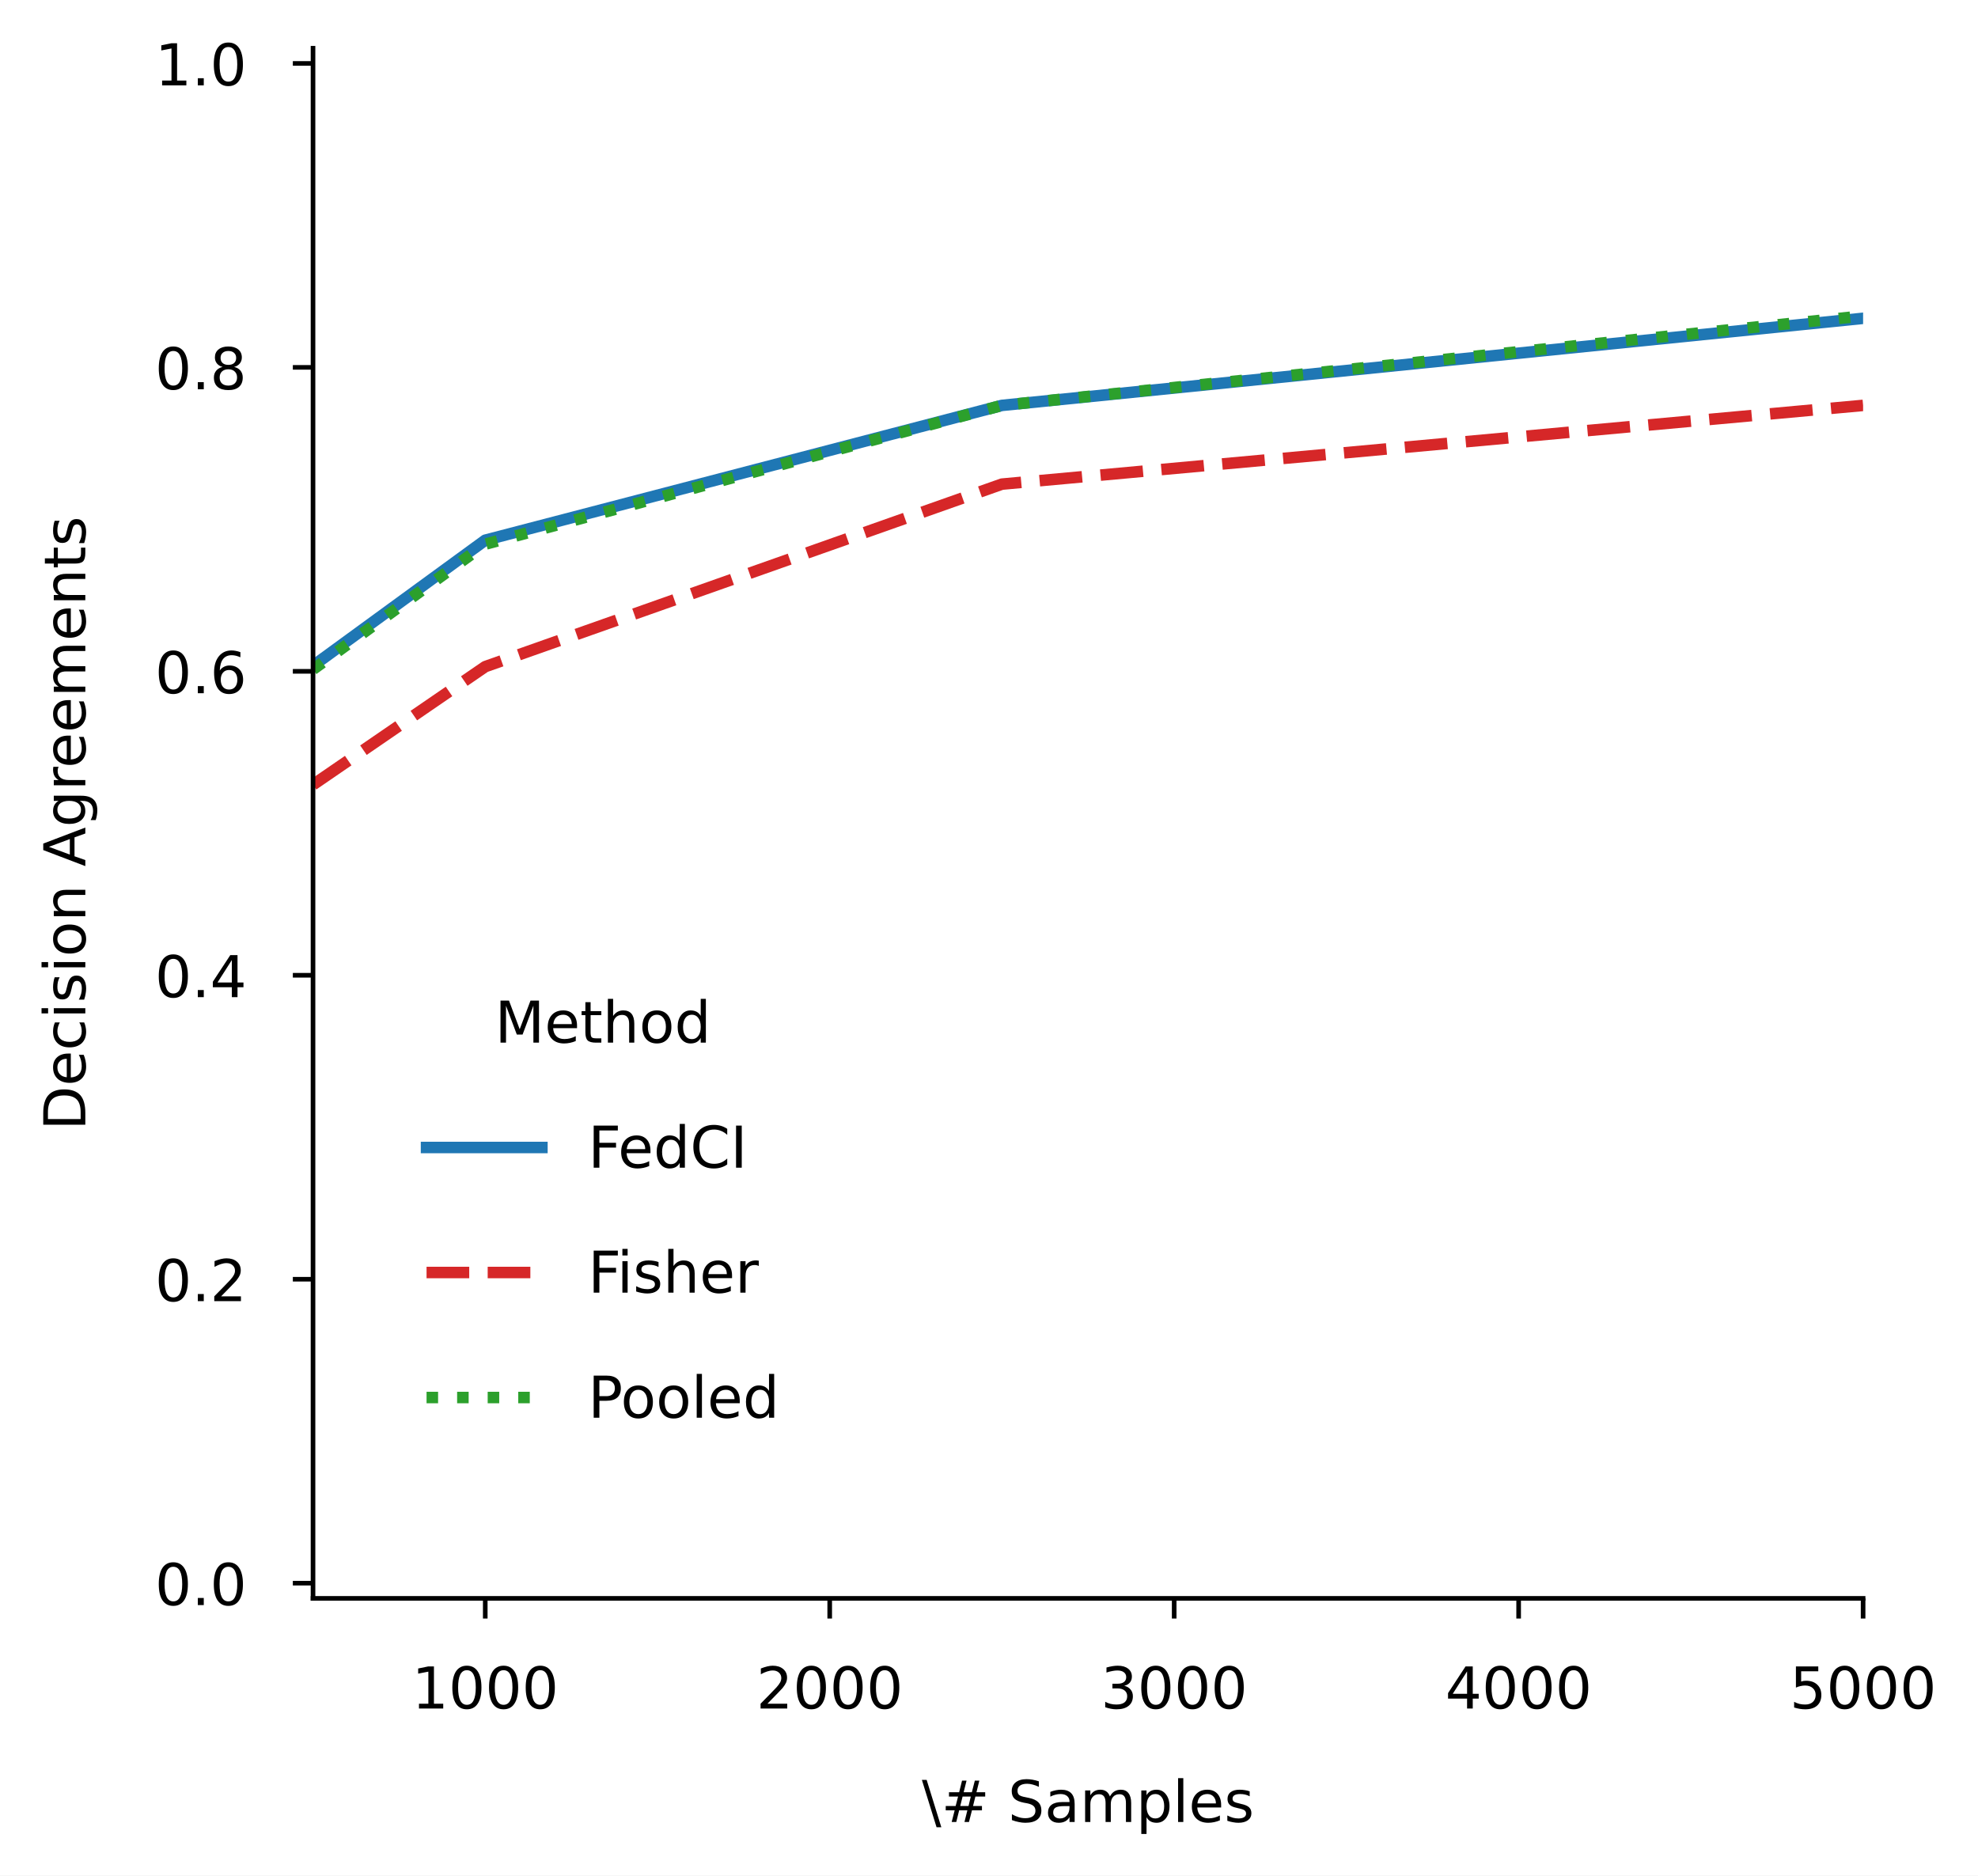
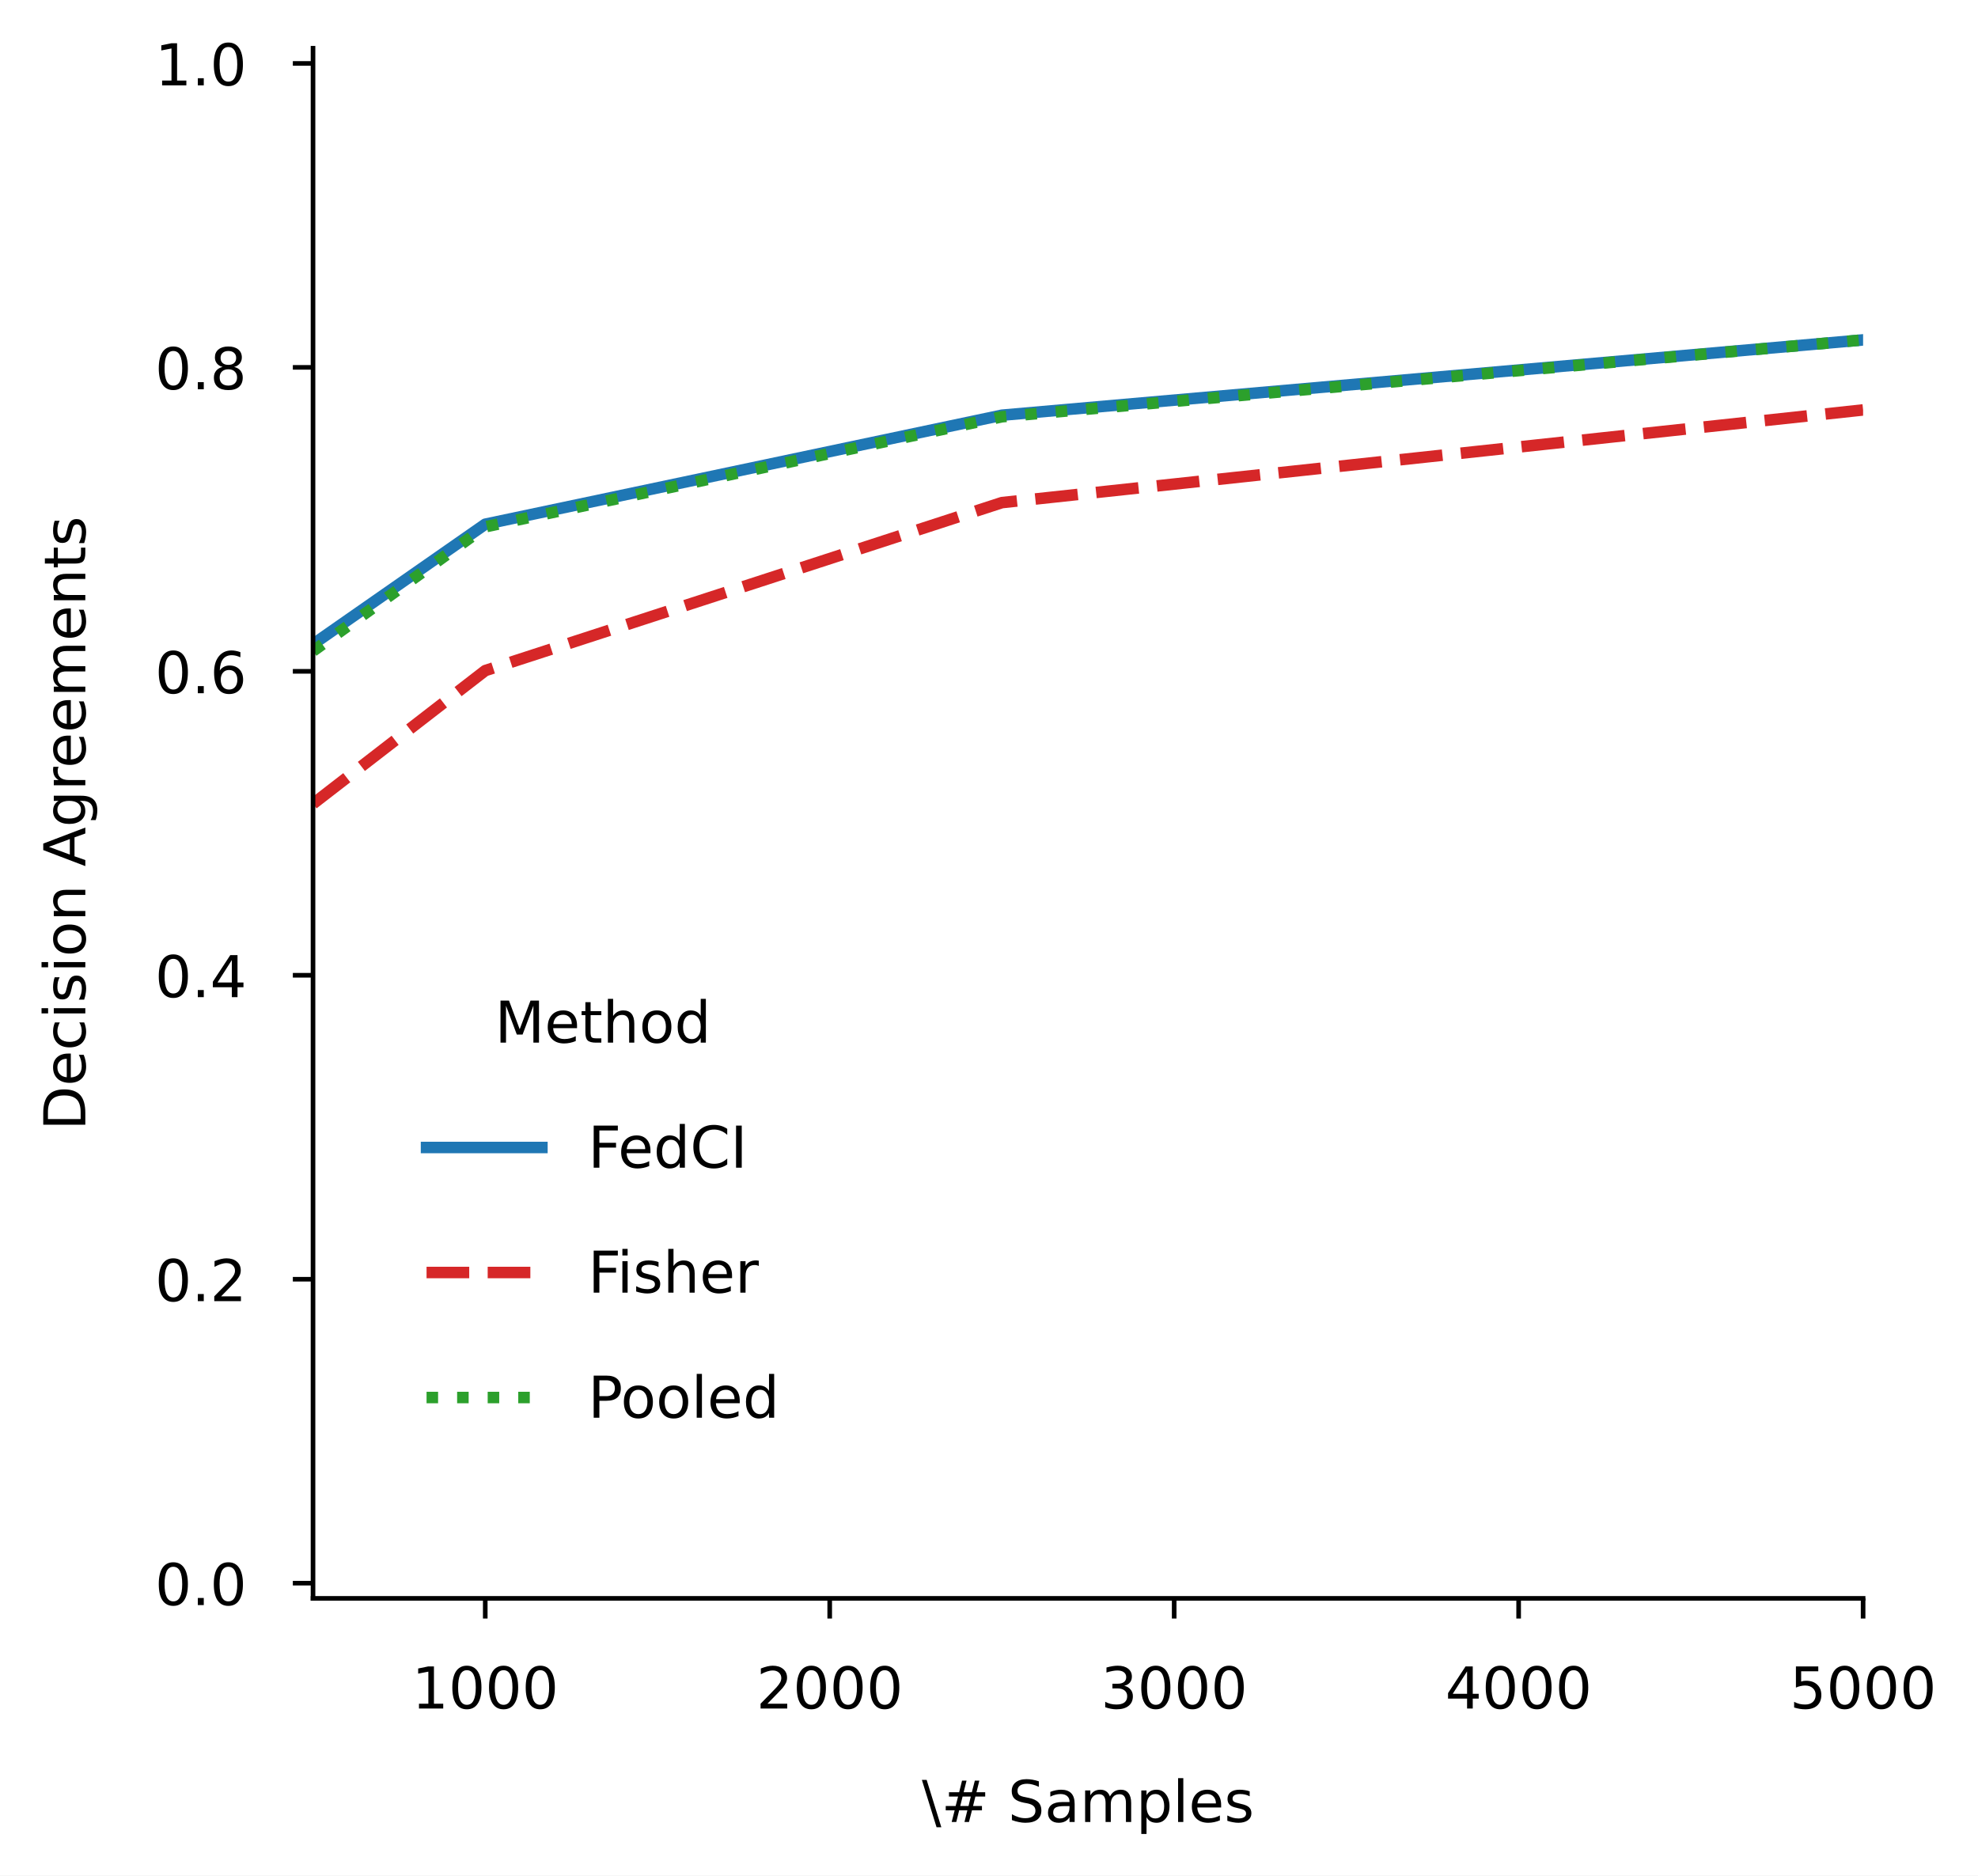
<svg xmlns="http://www.w3.org/2000/svg" xmlns:xlink="http://www.w3.org/1999/xlink" width="343.006pt" height="325.22pt" viewBox="0 0 343.006 325.22" version="1.1">
  <defs>
    <style type="text/css">*{stroke-linejoin: round; stroke-linecap: butt}</style>
  </defs>
  <g id="figure_1">
    <g id="patch_1">
      <path d="M -0 325.22  L 343.006 325.22  L 343.006 0  L -0 0  z " style="fill: #ffffff" />
    </g>
    <g id="axes_1">
      <g id="patch_2">
        <path d="M 54.281 277.164  L 323.081 277.164  L 323.081 8.364  L 54.281 8.364  z " style="fill: #ffffff" />
      </g>
      <g id="line2d_1">
-         <path d="M 54.281 115.459  L 84.148 93.671  L 173.748 70.297  L 323.081 55.197  " clip-path="url(#p1d3a891597)" style="fill: none; stroke: #1f77b4; stroke-width: 2; stroke-linecap: square" />
+         <path d="M 54.281 111.717  L 84.148 90.898  L 173.748 71.996  L 323.081 58.939  " clip-path="url(#p731ccd032b)" style="fill: none; stroke: #1f77b4; stroke-width: 2; stroke-linecap: square" />
      </g>
      <g id="line2d_2">
-         <path d="M 54.281 136.079  L 84.148 115.597  L 173.748 83.949  L 323.081 70.297  " clip-path="url(#p1d3a891597)" style="fill: none; stroke-dasharray: 7.4,3.2; stroke-dashoffset: 0; stroke: #d62728; stroke-width: 2" />
+         <path d="M 54.281 139.385  L 84.148 116.283  L 173.748 87.154  L 323.081 71.083  " clip-path="url(#p731ccd032b)" style="fill: none; stroke-dasharray: 7.4,3.2; stroke-dashoffset: 0; stroke: #d62728; stroke-width: 2" />
      </g>
      <g id="matplotlib.axis_1">
        <g id="xtick_1">
          <g id="line2d_3">
            <defs>
-               <path id="mce95d7da58" d="M 0 0  L 0 3.5  " style="stroke: #000000; stroke-width: 0.8" />
+               <path id="ma7aeb3baa0" d="M 0 0  L 0 3.5  " style="stroke: #000000; stroke-width: 0.8" />
            </defs>
            <g>
-               <use xlink:href="#mce95d7da58" x="84.148" y="277.164" style="stroke: #000000; stroke-width: 0.8" />
+               <use xlink:href="#ma7aeb3baa0" x="84.148" y="277.164" style="stroke: #000000; stroke-width: 0.8" />
            </g>
          </g>
          <g id="text_1">
            <text style="font-size: 10px; font-family: 'DejaVu Sans', 'Bitstream Vera Sans', 'Computer Modern Sans Serif', 'Lucida Grande', 'Verdana', 'Geneva', 'Lucid', 'Arial', 'Helvetica', 'Avant Garde', sans-serif; text-anchor: middle" x="84.148" y="296.262" transform="rotate(-0 84.14792 296.2624)">1000</text>
          </g>
        </g>
        <g id="xtick_2">
          <g id="line2d_4">
            <g>
-               <use xlink:href="#mce95d7da58" x="143.881" y="277.164" style="stroke: #000000; stroke-width: 0.8" />
+               <use xlink:href="#ma7aeb3baa0" x="143.881" y="277.164" style="stroke: #000000; stroke-width: 0.8" />
            </g>
          </g>
          <g id="text_2">
            <text style="font-size: 10px; font-family: 'DejaVu Sans', 'Bitstream Vera Sans', 'Computer Modern Sans Serif', 'Lucida Grande', 'Verdana', 'Geneva', 'Lucid', 'Arial', 'Helvetica', 'Avant Garde', sans-serif; text-anchor: middle" x="143.881" y="296.262" transform="rotate(-0 143.8812 296.2624)">2000</text>
          </g>
        </g>
        <g id="xtick_3">
          <g id="line2d_5">
            <g>
-               <use xlink:href="#mce95d7da58" x="203.615" y="277.164" style="stroke: #000000; stroke-width: 0.8" />
+               <use xlink:href="#ma7aeb3baa0" x="203.615" y="277.164" style="stroke: #000000; stroke-width: 0.8" />
            </g>
          </g>
          <g id="text_3">
            <text style="font-size: 10px; font-family: 'DejaVu Sans', 'Bitstream Vera Sans', 'Computer Modern Sans Serif', 'Lucida Grande', 'Verdana', 'Geneva', 'Lucid', 'Arial', 'Helvetica', 'Avant Garde', sans-serif; text-anchor: middle" x="203.615" y="296.262" transform="rotate(-0 203.6146 296.2624)">3000</text>
          </g>
        </g>
        <g id="xtick_4">
          <g id="line2d_6">
            <g>
-               <use xlink:href="#mce95d7da58" x="263.348" y="277.164" style="stroke: #000000; stroke-width: 0.8" />
+               <use xlink:href="#ma7aeb3baa0" x="263.348" y="277.164" style="stroke: #000000; stroke-width: 0.8" />
            </g>
          </g>
          <g id="text_4">
            <text style="font-size: 10px; font-family: 'DejaVu Sans', 'Bitstream Vera Sans', 'Computer Modern Sans Serif', 'Lucida Grande', 'Verdana', 'Geneva', 'Lucid', 'Arial', 'Helvetica', 'Avant Garde', sans-serif; text-anchor: middle" x="263.348" y="296.262" transform="rotate(-0 263.3479 296.2624)">4000</text>
          </g>
        </g>
        <g id="xtick_5">
          <g id="line2d_7">
            <g>
-               <use xlink:href="#mce95d7da58" x="323.081" y="277.164" style="stroke: #000000; stroke-width: 0.8" />
+               <use xlink:href="#ma7aeb3baa0" x="323.081" y="277.164" style="stroke: #000000; stroke-width: 0.8" />
            </g>
          </g>
          <g id="text_5">
            <text style="font-size: 10px; font-family: 'DejaVu Sans', 'Bitstream Vera Sans', 'Computer Modern Sans Serif', 'Lucida Grande', 'Verdana', 'Geneva', 'Lucid', 'Arial', 'Helvetica', 'Avant Garde', sans-serif; text-anchor: middle" x="323.081" y="296.262" transform="rotate(-0 323.0813 296.2624)">5000</text>
          </g>
        </g>
        <g id="text_6">
          <text style="font-size: 10px; font-family: 'DejaVu Sans', 'Bitstream Vera Sans', 'Computer Modern Sans Serif', 'Lucida Grande', 'Verdana', 'Geneva', 'Lucid', 'Arial', 'Helvetica', 'Avant Garde', sans-serif; text-anchor: middle" x="188.681" y="315.94" transform="rotate(-0 188.6813 315.9405)">\# Samples</text>
        </g>
      </g>
      <g id="matplotlib.axis_2">
        <g id="ytick_1">
          <g id="line2d_8">
            <defs>
-               <path id="m4099d61533" d="M 0 0  L -3.5 0  " style="stroke: #000000; stroke-width: 0.8" />
+               <path id="ma19bbeb203" d="M 0 0  L -3.5 0  " style="stroke: #000000; stroke-width: 0.8" />
            </defs>
            <g>
-               <use xlink:href="#m4099d61533" x="54.281" y="274.529" style="stroke: #000000; stroke-width: 0.8" />
+               <use xlink:href="#ma19bbeb203" x="54.281" y="274.529" style="stroke: #000000; stroke-width: 0.8" />
            </g>
          </g>
          <g id="text_7">
            <text style="font-size: 10px; font-family: 'DejaVu Sans', 'Bitstream Vera Sans', 'Computer Modern Sans Serif', 'Lucida Grande', 'Verdana', 'Geneva', 'Lucid', 'Arial', 'Helvetica', 'Avant Garde', sans-serif; text-anchor: end" x="42.781" y="278.328" transform="rotate(-0 42.78125 278.3278)">0.0</text>
          </g>
        </g>
        <g id="ytick_2">
          <g id="line2d_9">
            <g>
-               <use xlink:href="#m4099d61533" x="54.281" y="221.823" style="stroke: #000000; stroke-width: 0.8" />
+               <use xlink:href="#ma19bbeb203" x="54.281" y="221.823" style="stroke: #000000; stroke-width: 0.8" />
            </g>
          </g>
          <g id="text_8">
            <text style="font-size: 10px; font-family: 'DejaVu Sans', 'Bitstream Vera Sans', 'Computer Modern Sans Serif', 'Lucida Grande', 'Verdana', 'Geneva', 'Lucid', 'Arial', 'Helvetica', 'Avant Garde', sans-serif; text-anchor: end" x="42.781" y="225.622" transform="rotate(-0 42.78125 225.622)">0.2</text>
          </g>
        </g>
        <g id="ytick_3">
          <g id="line2d_10">
            <g>
-               <use xlink:href="#m4099d61533" x="54.281" y="169.117" style="stroke: #000000; stroke-width: 0.8" />
+               <use xlink:href="#ma19bbeb203" x="54.281" y="169.117" style="stroke: #000000; stroke-width: 0.8" />
            </g>
          </g>
          <g id="text_9">
            <text style="font-size: 10px; font-family: 'DejaVu Sans', 'Bitstream Vera Sans', 'Computer Modern Sans Serif', 'Lucida Grande', 'Verdana', 'Geneva', 'Lucid', 'Arial', 'Helvetica', 'Avant Garde', sans-serif; text-anchor: end" x="42.781" y="172.916" transform="rotate(-0 42.78125 172.9161)">0.4</text>
          </g>
        </g>
        <g id="ytick_4">
          <g id="line2d_11">
            <g>
-               <use xlink:href="#m4099d61533" x="54.281" y="116.411" style="stroke: #000000; stroke-width: 0.8" />
+               <use xlink:href="#ma19bbeb203" x="54.281" y="116.411" style="stroke: #000000; stroke-width: 0.8" />
            </g>
          </g>
          <g id="text_10">
            <text style="font-size: 10px; font-family: 'DejaVu Sans', 'Bitstream Vera Sans', 'Computer Modern Sans Serif', 'Lucida Grande', 'Verdana', 'Geneva', 'Lucid', 'Arial', 'Helvetica', 'Avant Garde', sans-serif; text-anchor: end" x="42.781" y="120.21" transform="rotate(-0 42.78125 120.2102)">0.6</text>
          </g>
        </g>
        <g id="ytick_5">
          <g id="line2d_12">
            <g>
-               <use xlink:href="#m4099d61533" x="54.281" y="63.705" style="stroke: #000000; stroke-width: 0.8" />
+               <use xlink:href="#ma19bbeb203" x="54.281" y="63.705" style="stroke: #000000; stroke-width: 0.8" />
            </g>
          </g>
          <g id="text_11">
            <text style="font-size: 10px; font-family: 'DejaVu Sans', 'Bitstream Vera Sans', 'Computer Modern Sans Serif', 'Lucida Grande', 'Verdana', 'Geneva', 'Lucid', 'Arial', 'Helvetica', 'Avant Garde', sans-serif; text-anchor: end" x="42.781" y="67.504" transform="rotate(-0 42.78125 67.50432)">0.8</text>
          </g>
        </g>
        <g id="ytick_6">
          <g id="line2d_13">
            <g>
-               <use xlink:href="#m4099d61533" x="54.281" y="10.999" style="stroke: #000000; stroke-width: 0.8" />
+               <use xlink:href="#ma19bbeb203" x="54.281" y="10.999" style="stroke: #000000; stroke-width: 0.8" />
            </g>
          </g>
          <g id="text_12">
            <text style="font-size: 10px; font-family: 'DejaVu Sans', 'Bitstream Vera Sans', 'Computer Modern Sans Serif', 'Lucida Grande', 'Verdana', 'Geneva', 'Lucid', 'Arial', 'Helvetica', 'Avant Garde', sans-serif; text-anchor: end" x="42.781" y="14.798" transform="rotate(-0 42.78125 14.79844)">1.0</text>
          </g>
        </g>
        <g id="text_13">
          <text style="font-size: 10px; font-family: 'DejaVu Sans', 'Bitstream Vera Sans', 'Computer Modern Sans Serif', 'Lucida Grande', 'Verdana', 'Geneva', 'Lucid', 'Arial', 'Helvetica', 'Avant Garde', sans-serif; text-anchor: middle" x="14.798" y="142.764" transform="rotate(-90 14.79844 142.7639)">Decision Agreements</text>
        </g>
      </g>
      <g id="line2d_14">
-         <path d="M 54.281 116.08  L 84.148 94.361  L 173.748 70.297  L 323.081 54.783  " clip-path="url(#p1d3a891597)" style="fill: none; stroke-dasharray: 2,3.3; stroke-dashoffset: 0; stroke: #2ca02c; stroke-width: 2" />
+         <path d="M 54.281 112.905  L 84.148 91.355  L 173.748 72.27  L 323.081 58.939  " clip-path="url(#p731ccd032b)" style="fill: none; stroke-dasharray: 2,3.3; stroke-dashoffset: 0; stroke: #2ca02c; stroke-width: 2" />
      </g>
      <g id="patch_3">
        <path d="M 54.281 277.164  L 54.281 8.364  " style="fill: none; stroke: #000000; stroke-width: 0.8; stroke-linejoin: miter; stroke-linecap: square" />
      </g>
      <g id="patch_4">
        <path d="M 54.281 277.164  L 323.081 277.164  " style="fill: none; stroke: #000000; stroke-width: 0.8; stroke-linejoin: miter; stroke-linecap: square" />
      </g>
      <g id="legend_1">
        <g id="text_14">
          <text style="font-size: 10px; font-family: 'DejaVu Sans', 'Bitstream Vera Sans', 'Computer Modern Sans Serif', 'Lucida Grande', 'Verdana', 'Geneva', 'Lucid', 'Arial', 'Helvetica', 'Avant Garde', sans-serif; text-anchor: start" x="85.808" y="180.802" transform="rotate(-0 85.80831 180.8024)">Method</text>
        </g>
        <g id="line2d_15">
          <path d="M 73.969 198.98  L 83.969 198.98  L 93.969 198.98  " style="fill: none; stroke: #1f77b4; stroke-width: 2; stroke-linecap: square" />
        </g>
        <g id="text_15">
          <text style="font-size: 10px; font-family: 'DejaVu Sans', 'Bitstream Vera Sans', 'Computer Modern Sans Serif', 'Lucida Grande', 'Verdana', 'Geneva', 'Lucid', 'Arial', 'Helvetica', 'Avant Garde', sans-serif; text-anchor: start" x="101.969" y="202.48" transform="rotate(-0 101.9693 202.4805)">FedCI</text>
        </g>
        <g id="line2d_16">
          <path d="M 73.969 220.659  L 83.969 220.659  L 93.969 220.659  " style="fill: none; stroke-dasharray: 7.4,3.2; stroke-dashoffset: 0; stroke: #d62728; stroke-width: 2" />
        </g>
        <g id="text_16">
          <text style="font-size: 10px; font-family: 'DejaVu Sans', 'Bitstream Vera Sans', 'Computer Modern Sans Serif', 'Lucida Grande', 'Verdana', 'Geneva', 'Lucid', 'Arial', 'Helvetica', 'Avant Garde', sans-serif; text-anchor: start" x="101.969" y="224.159" transform="rotate(-0 101.9693 224.1586)">Fisher</text>
        </g>
        <g id="line2d_17">
          <path d="M 73.969 242.337  L 83.969 242.337  L 93.969 242.337  " style="fill: none; stroke-dasharray: 2,3.3; stroke-dashoffset: 0; stroke: #2ca02c; stroke-width: 2" />
        </g>
        <g id="text_17">
          <text style="font-size: 10px; font-family: 'DejaVu Sans', 'Bitstream Vera Sans', 'Computer Modern Sans Serif', 'Lucida Grande', 'Verdana', 'Geneva', 'Lucid', 'Arial', 'Helvetica', 'Avant Garde', sans-serif; text-anchor: start" x="101.969" y="245.837" transform="rotate(-0 101.9693 245.8367)">Pooled</text>
        </g>
      </g>
    </g>
  </g>
  <defs>
-     <clipPath id="p1d3a891597">
+     <clipPath id="p731ccd032b">
      <rect x="54.281" y="8.364" width="268.8" height="268.8" />
    </clipPath>
  </defs>
</svg>
